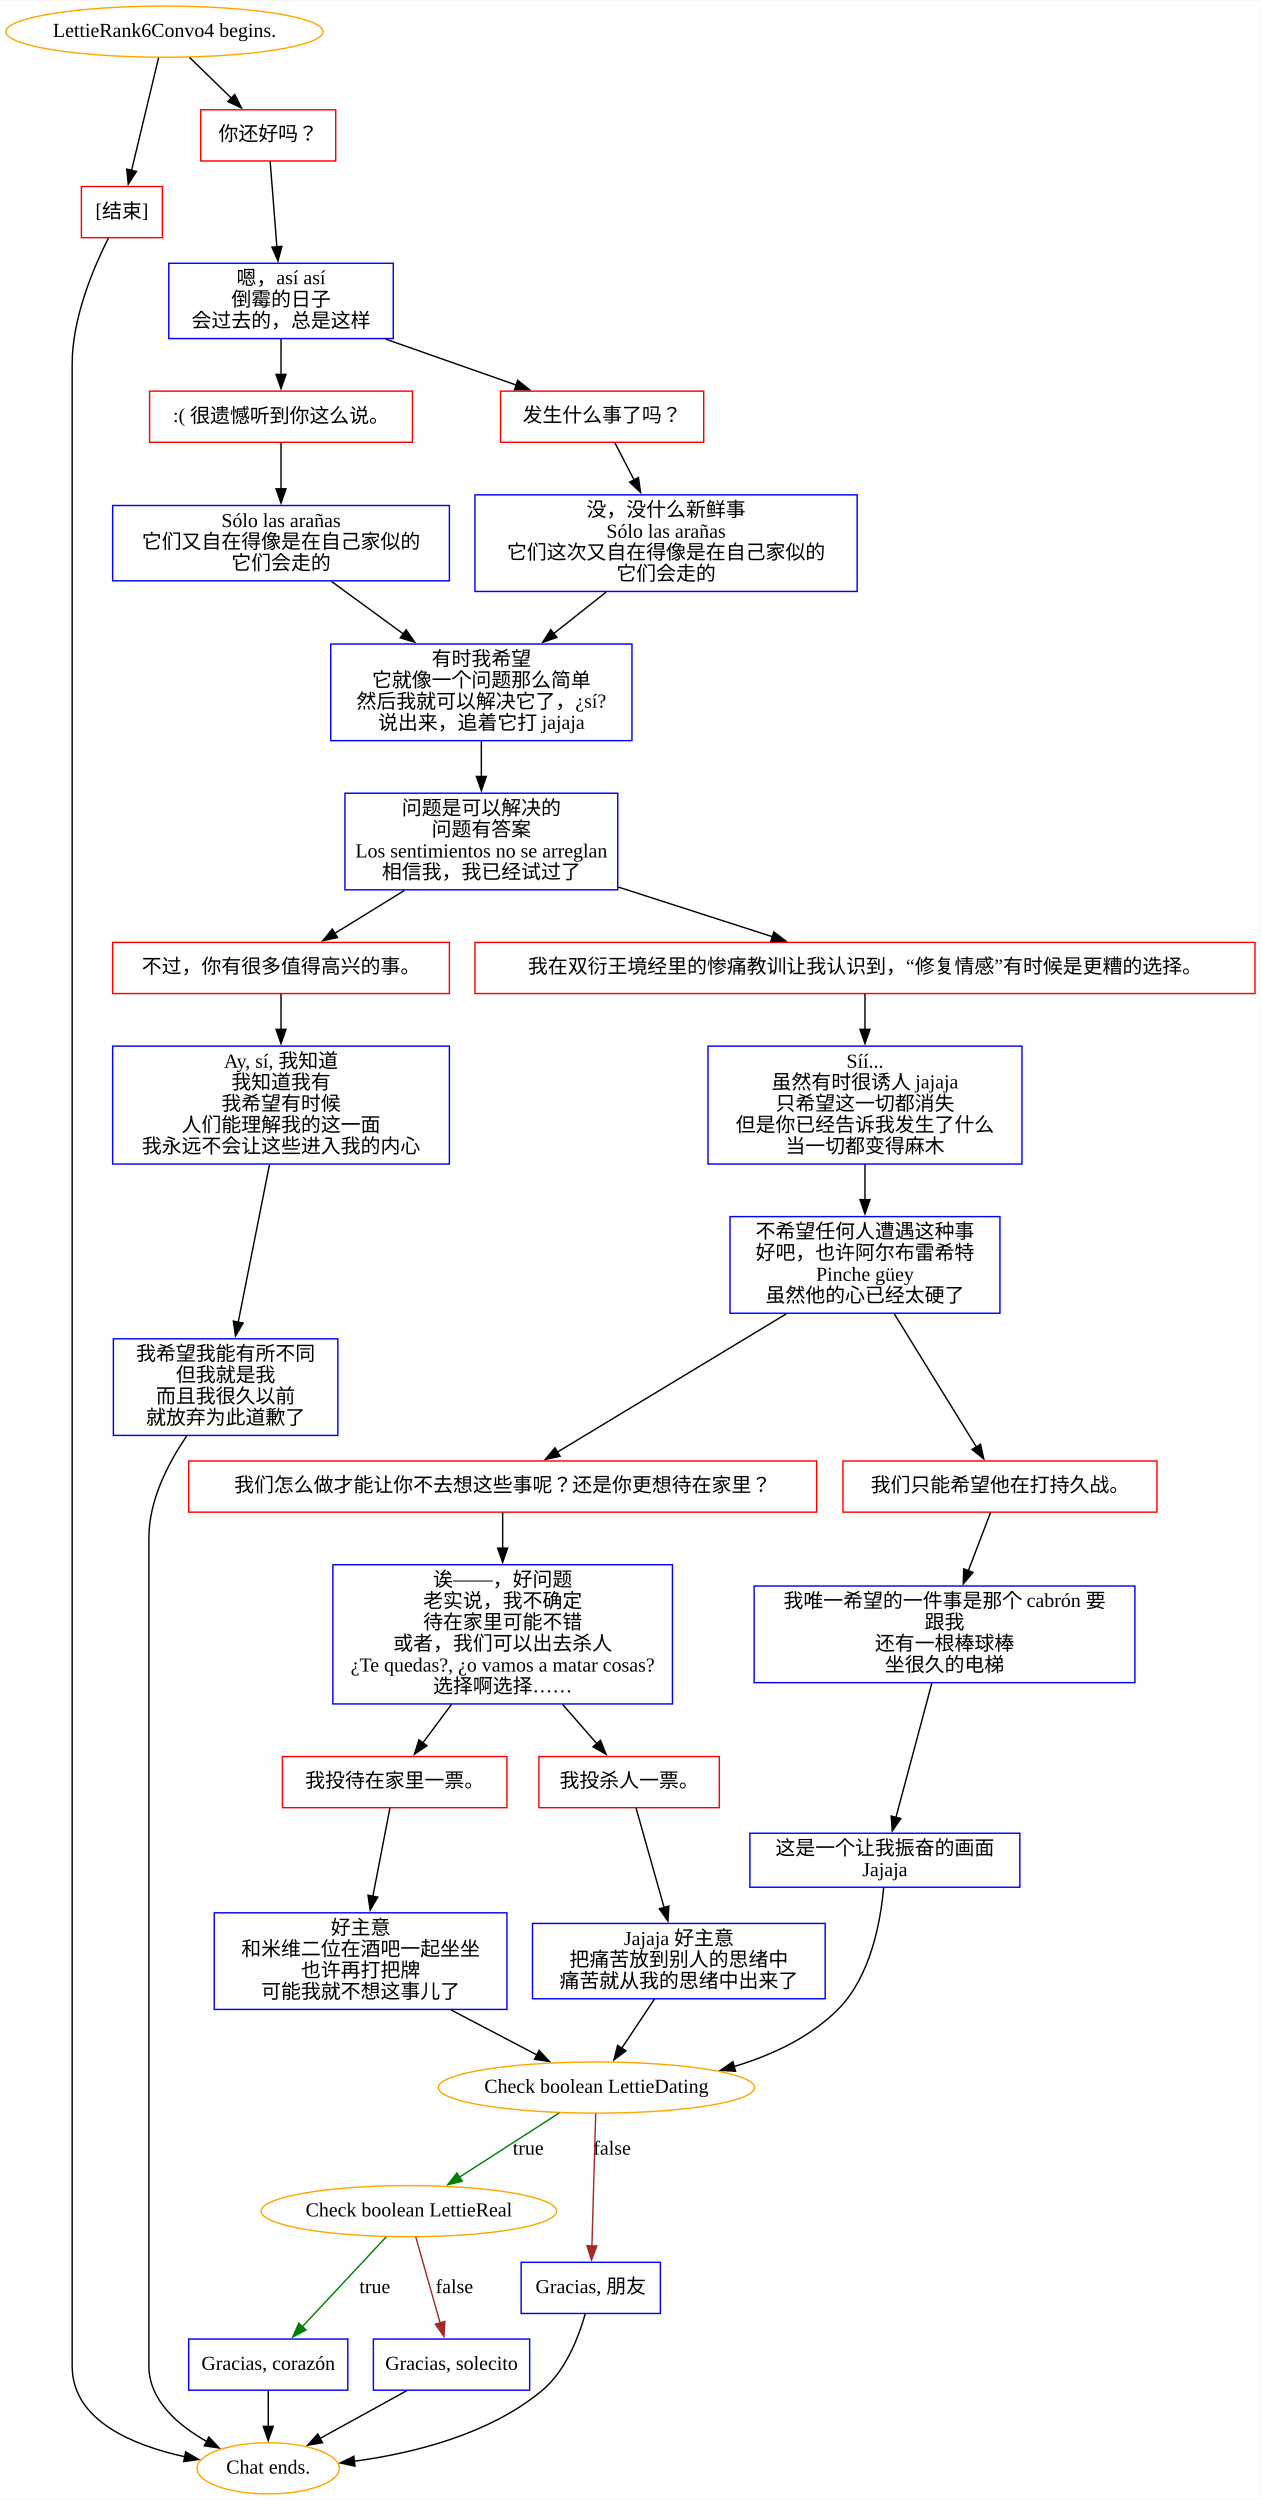
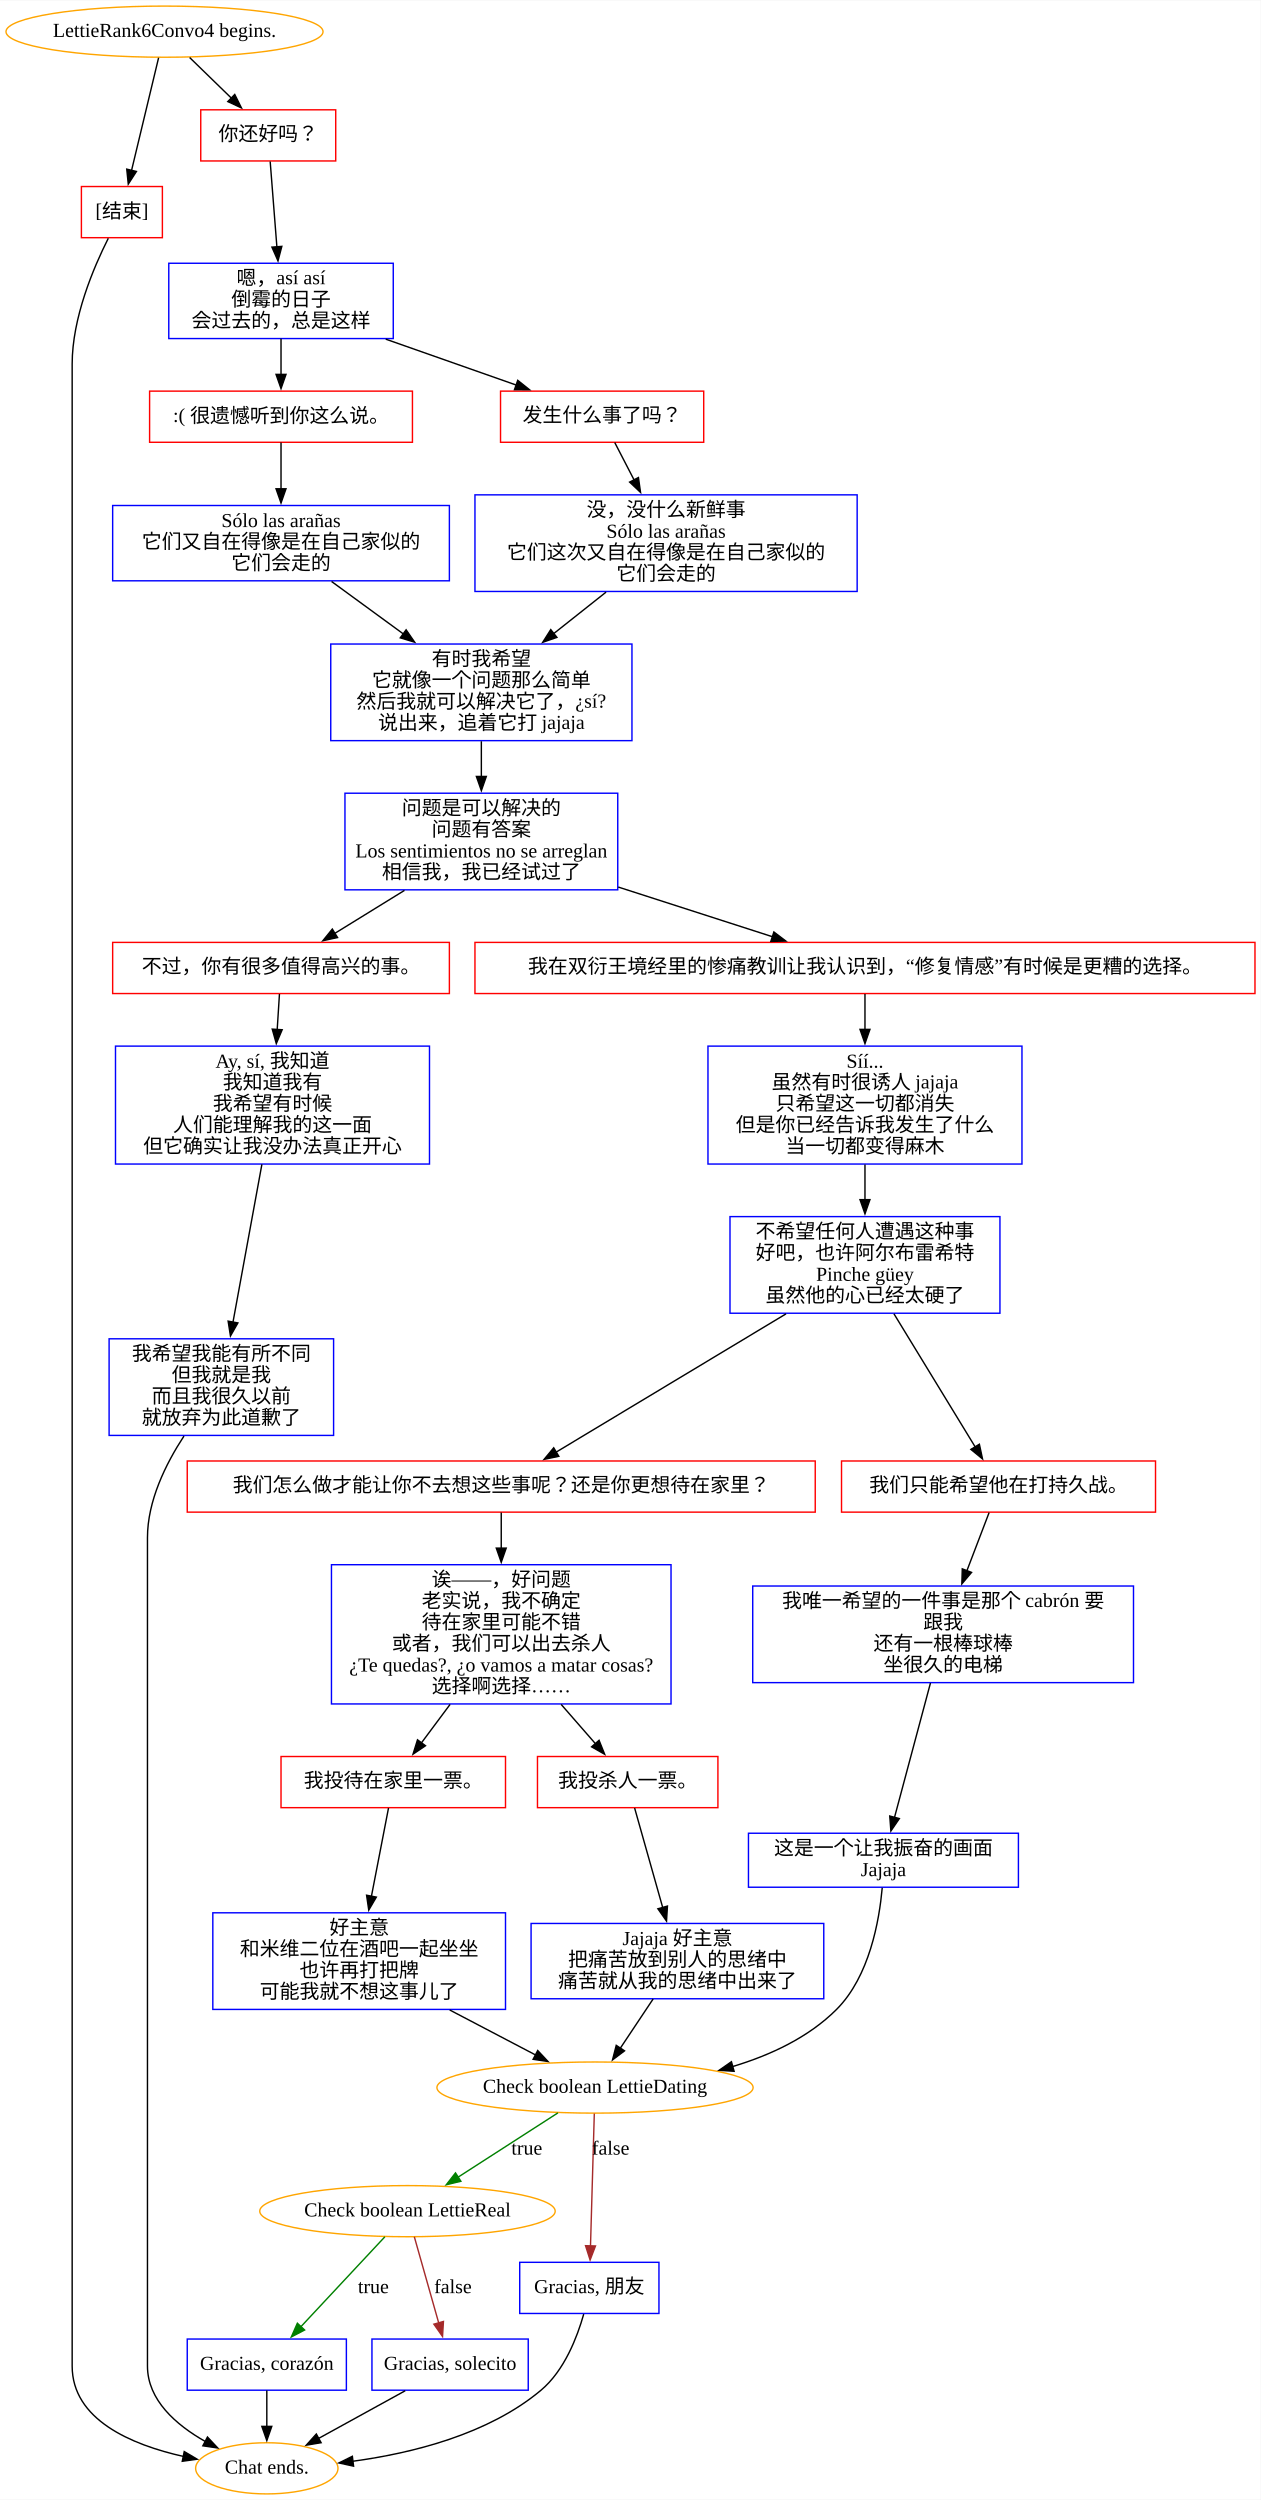
<svg xmlns="http://www.w3.org/2000/svg" width="887pt" height="1759pt" viewBox="0.00 0.00 887.29 1759.00">
  <g id="graph0" class="graph" transform="scale(1 1) rotate(0) translate(4 1755)">
    <polygon fill="white" stroke="none" points="-4,4 -4,-1755 883.29,-1755 883.29,4 -4,4" />
    <g id="node1" class="node">
      <ellipse fill="none" stroke="orange" cx="111.79" cy="-1733" rx="111.58" ry="18" />
      <text text-anchor="middle" x="111.79" y="-1729.3" font-family="Times New Roman,serif" font-size="14.00">LettieRank6Convo4 begins.</text>
    </g>
    <g id="node2" class="node">
      <polygon fill="none" stroke="red" points="110.29,-1624 53.29,-1624 53.29,-1588 110.29,-1588 110.29,-1624" />
      <text text-anchor="middle" x="81.79" y="-1602.3" font-family="Times New Roman,serif" font-size="14.00">[结束]</text>
    </g>
    <g id="edge1" class="edge">
      <path fill="none" stroke="black" d="M107.62,-1714.62C102.69,-1694.1 94.43,-1659.67 88.58,-1635.29" />
      <polygon fill="black" stroke="black" points="92.02,-1634.61 86.28,-1625.7 85.21,-1636.25 92.02,-1634.61" />
    </g>
    <g id="node3" class="node">
      <polygon fill="none" stroke="red" points="232.29,-1678 137.29,-1678 137.29,-1642 232.29,-1642 232.29,-1678" />
      <text text-anchor="middle" x="184.79" y="-1656.3" font-family="Times New Roman,serif" font-size="14.00">你还好吗？</text>
    </g>
    <g id="edge2" class="edge">
      <path fill="none" stroke="black" d="M129.46,-1714.81C138.27,-1706.24 149.1,-1695.71 158.83,-1686.24" />
      <polygon fill="black" stroke="black" points="161.22,-1688.81 165.94,-1679.33 156.33,-1683.79 161.22,-1688.81" />
    </g>
    <g id="node4" class="node">
-       <ellipse fill="none" stroke="orange" cx="184.79" cy="-18" rx="50.09" ry="18" />
-       <text text-anchor="middle" x="184.79" y="-14.3" font-family="Times New Roman,serif" font-size="14.00">Chat ends.</text>
+       <ellipse fill="none" stroke="orange" cx="183.79" cy="-18" rx="50.09" ry="18" />
+       <text text-anchor="middle" x="183.79" y="-14.3" font-family="Times New Roman,serif" font-size="14.00">Chat ends.</text>
    </g>
    <g id="edge3" class="edge">
-       <path fill="none" stroke="black" d="M72.23,-1587.58C61.86,-1567.03 46.79,-1531.56 46.79,-1499 46.79,-1499 46.79,-1499 46.79,-90 46.79,-51.99 88.7,-34.31 126.33,-26.1" />
-       <polygon fill="black" stroke="black" points="126.68,-29.6 135.81,-24.23 125.32,-22.73 126.68,-29.6" />
+       <path fill="none" stroke="black" d="M72.23,-1587.58C61.86,-1567.03 46.79,-1531.56 46.79,-1499 46.79,-1499 46.79,-1499 46.79,-90 46.79,-52.33 88.13,-34.62 125.39,-26.31" />
+       <polygon fill="black" stroke="black" points="125.67,-29.82 134.78,-24.41 124.28,-22.96 125.67,-29.82" />
    </g>
    <g id="node5" class="node">
      <polygon fill="none" stroke="blue" points="272.79,-1570 114.79,-1570 114.79,-1517 272.79,-1517 272.79,-1570" />
      <text text-anchor="middle" x="193.79" y="-1554.8" font-family="Times New Roman,serif" font-size="14.00">嗯，así así</text>
      <text text-anchor="middle" x="193.79" y="-1539.8" font-family="Times New Roman,serif" font-size="14.00">倒霉的日子</text>
      <text text-anchor="middle" x="193.79" y="-1524.8" font-family="Times New Roman,serif" font-size="14.00">会过去的，总是这样</text>
    </g>
    <g id="edge4" class="edge">
      <path fill="none" stroke="black" d="M186.16,-1641.61C187.41,-1625.71 189.3,-1601.67 190.88,-1581.49" />
      <polygon fill="black" stroke="black" points="194.36,-1581.89 191.66,-1571.65 187.38,-1581.35 194.36,-1581.89" />
    </g>
    <g id="node6" class="node">
      <polygon fill="none" stroke="red" points="286.29,-1480 101.29,-1480 101.29,-1444 286.29,-1444 286.29,-1480" />
      <text text-anchor="middle" x="193.79" y="-1458.3" font-family="Times New Roman,serif" font-size="14.00">:( 很遗憾听到你这么说。</text>
    </g>
    <g id="edge5" class="edge">
      <path fill="none" stroke="black" d="M193.79,-1516.91C193.79,-1508.86 193.79,-1499.91 193.79,-1491.66" />
      <polygon fill="black" stroke="black" points="197.29,-1491.77 193.79,-1481.77 190.29,-1491.77 197.29,-1491.77" />
    </g>
    <g id="node7" class="node">
      <polygon fill="none" stroke="red" points="491.29,-1480 348.29,-1480 348.29,-1444 491.29,-1444 491.29,-1480" />
      <text text-anchor="middle" x="419.79" y="-1458.3" font-family="Times New Roman,serif" font-size="14.00">发生什么事了吗？</text>
    </g>
    <g id="edge6" class="edge">
      <path fill="none" stroke="black" d="M267.48,-1516.58C297.29,-1506.09 331.27,-1494.14 359.56,-1484.19" />
      <polygon fill="black" stroke="black" points="360.4,-1487.6 368.68,-1480.98 358.08,-1481 360.4,-1487.6" />
    </g>
    <g id="node8" class="node">
      <polygon fill="none" stroke="blue" points="312.29,-1399.5 75.29,-1399.5 75.29,-1346.5 312.29,-1346.5 312.29,-1399.5" />
      <text text-anchor="middle" x="193.79" y="-1384.3" font-family="Times New Roman,serif" font-size="14.00">Sólo las arañas</text>
      <text text-anchor="middle" x="193.79" y="-1369.3" font-family="Times New Roman,serif" font-size="14.00">它们又自在得像是在自己家似的</text>
      <text text-anchor="middle" x="193.79" y="-1354.3" font-family="Times New Roman,serif" font-size="14.00">它们会走的</text>
    </g>
    <g id="edge7" class="edge">
      <path fill="none" stroke="black" d="M193.79,-1443.81C193.79,-1434.48 193.79,-1422.55 193.79,-1411.21" />
      <polygon fill="black" stroke="black" points="197.29,-1411.25 193.79,-1401.25 190.29,-1411.25 197.29,-1411.25" />
    </g>
    <g id="node9" class="node">
      <polygon fill="none" stroke="blue" points="599.29,-1407 330.29,-1407 330.29,-1339 599.29,-1339 599.29,-1407" />
      <text text-anchor="middle" x="464.79" y="-1391.8" font-family="Times New Roman,serif" font-size="14.00">没，没什么新鲜事 </text>
      <text text-anchor="middle" x="464.79" y="-1376.8" font-family="Times New Roman,serif" font-size="14.00">Sólo las arañas </text>
      <text text-anchor="middle" x="464.79" y="-1361.8" font-family="Times New Roman,serif" font-size="14.00">它们这次又自在得像是在自己家似的 </text>
      <text text-anchor="middle" x="464.79" y="-1346.8" font-family="Times New Roman,serif" font-size="14.00">它们会走的</text>
    </g>
    <g id="edge8" class="edge">
      <path fill="none" stroke="black" d="M428.68,-1443.81C432.63,-1436.17 437.48,-1426.8 442.32,-1417.44" />
      <polygon fill="black" stroke="black" points="445.35,-1419.19 446.84,-1408.7 439.14,-1415.98 445.35,-1419.19" />
    </g>
    <g id="node10" class="node">
      <polygon fill="none" stroke="blue" points="440.79,-1302 228.79,-1302 228.79,-1234 440.79,-1234 440.79,-1302" />
      <text text-anchor="middle" x="334.79" y="-1286.8" font-family="Times New Roman,serif" font-size="14.00">有时我希望</text>
      <text text-anchor="middle" x="334.79" y="-1271.8" font-family="Times New Roman,serif" font-size="14.00">它就像一个问题那么简单</text>
      <text text-anchor="middle" x="334.79" y="-1256.8" font-family="Times New Roman,serif" font-size="14.00">然后我就可以解决它了，¿sí?</text>
      <text text-anchor="middle" x="334.79" y="-1241.8" font-family="Times New Roman,serif" font-size="14.00">说出来，追着它打 jajaja</text>
    </g>
    <g id="edge9" class="edge">
      <path fill="none" stroke="black" d="M229.37,-1346.01C244.65,-1334.85 262.86,-1321.54 279.81,-1309.16" />
      <polygon fill="black" stroke="black" points="281.84,-1312.01 287.85,-1303.29 277.71,-1306.36 281.84,-1312.01" />
    </g>
    <g id="edge10" class="edge">
      <path fill="none" stroke="black" d="M422.58,-1338.56C410.77,-1329.2 397.81,-1318.93 385.56,-1309.22" />
      <polygon fill="black" stroke="black" points="387.98,-1306.68 377.97,-1303.21 383.64,-1312.17 387.98,-1306.68" />
    </g>
    <g id="node11" class="node">
      <polygon fill="none" stroke="blue" points="430.79,-1197 238.79,-1197 238.79,-1129 430.79,-1129 430.79,-1197" />
      <text text-anchor="middle" x="334.79" y="-1181.8" font-family="Times New Roman,serif" font-size="14.00">问题是可以解决的</text>
      <text text-anchor="middle" x="334.79" y="-1166.8" font-family="Times New Roman,serif" font-size="14.00">问题有答案</text>
      <text text-anchor="middle" x="334.79" y="-1151.8" font-family="Times New Roman,serif" font-size="14.00">Los sentimientos no se arreglan</text>
      <text text-anchor="middle" x="334.79" y="-1136.8" font-family="Times New Roman,serif" font-size="14.00">相信我，我已经试过了</text>
    </g>
    <g id="edge11" class="edge">
      <path fill="none" stroke="black" d="M334.79,-1233.56C334.79,-1225.65 334.79,-1217.1 334.79,-1208.78" />
      <polygon fill="black" stroke="black" points="338.29,-1208.79 334.79,-1198.79 331.29,-1208.79 338.29,-1208.79" />
    </g>
    <g id="node12" class="node">
      <polygon fill="none" stroke="red" points="312.29,-1092 75.29,-1092 75.29,-1056 312.29,-1056 312.29,-1092" />
      <text text-anchor="middle" x="193.79" y="-1070.3" font-family="Times New Roman,serif" font-size="14.00">不过，你有很多值得高兴的事。</text>
    </g>
    <g id="edge12" class="edge">
      <path fill="none" stroke="black" d="M280.68,-1128.61C264.24,-1118.47 246.55,-1107.55 231.44,-1098.23" />
      <polygon fill="black" stroke="black" points="233.57,-1095.43 223.22,-1093.16 229.89,-1101.39 233.57,-1095.43" />
    </g>
    <g id="node13" class="node">
      <polygon fill="none" stroke="red" points="879.29,-1092 330.29,-1092 330.29,-1056 879.29,-1056 879.29,-1092" />
      <text text-anchor="middle" x="604.79" y="-1070.3" font-family="Times New Roman,serif" font-size="14.00">我在双衍王境经里的惨痛教训让我认识到，“修复情感”有时候是更糟的选择。</text>
    </g>
    <g id="edge13" class="edge">
      <path fill="none" stroke="black" d="M431.12,-1130.96C467.18,-1119.34 507.26,-1106.43 539.82,-1095.94" />
      <polygon fill="black" stroke="black" points="540.67,-1099.34 549.11,-1092.94 538.52,-1092.68 540.67,-1099.34" />
    </g>
    <g id="node14" class="node">
-       <polygon fill="none" stroke="blue" points="312.29,-1019 75.29,-1019 75.29,-936 312.29,-936 312.29,-1019" />
-       <text text-anchor="middle" x="193.79" y="-1003.8" font-family="Times New Roman,serif" font-size="14.00">Ay, sí, 我知道- </text>
-       <text text-anchor="middle" x="193.79" y="-988.8" font-family="Times New Roman,serif" font-size="14.00">我知道我有- </text>
-       <text text-anchor="middle" x="193.79" y="-973.8" font-family="Times New Roman,serif" font-size="14.00">我希望有时候- </text>
-       <text text-anchor="middle" x="193.79" y="-958.8" font-family="Times New Roman,serif" font-size="14.00">人们能理解我的这一面- </text>
-       <text text-anchor="middle" x="193.79" y="-943.8" font-family="Times New Roman,serif" font-size="14.00">我永远不会让这些进入我的内心</text>
+       <polygon fill="none" stroke="blue" points="298.29,-1019 77.29,-1019 77.29,-936 298.29,-936 298.29,-1019" />
+       <text text-anchor="middle" x="187.79" y="-1003.8" font-family="Times New Roman,serif" font-size="14.00">Ay, sí, 我知道+ </text>
+       <text text-anchor="middle" x="187.79" y="-988.8" font-family="Times New Roman,serif" font-size="14.00">我知道我有+ </text>
+       <text text-anchor="middle" x="187.79" y="-973.8" font-family="Times New Roman,serif" font-size="14.00">我希望有时候+ </text>
+       <text text-anchor="middle" x="187.79" y="-958.8" font-family="Times New Roman,serif" font-size="14.00">人们能理解我的这一面+ </text>
+       <text text-anchor="middle" x="187.79" y="-943.8" font-family="Times New Roman,serif" font-size="14.00">但它确实让我没办法真正开心</text>
    </g>
    <g id="edge14" class="edge">
-       <path fill="none" stroke="black" d="M193.79,-1055.67C193.79,-1048.47 193.79,-1039.71 193.79,-1030.7" />
-       <polygon fill="black" stroke="black" points="197.29,-1030.78 193.79,-1020.78 190.29,-1030.78 197.29,-1030.78" />
+       <path fill="none" stroke="black" d="M192.69,-1055.67C192.23,-1048.47 191.68,-1039.71 191.1,-1030.7" />
+       <polygon fill="black" stroke="black" points="194.6,-1030.53 190.47,-1020.77 187.61,-1030.97 194.6,-1030.53" />
    </g>
    <g id="node15" class="node">
      <polygon fill="none" stroke="blue" points="715.29,-1019 494.29,-1019 494.29,-936 715.29,-936 715.29,-1019" />
      <text text-anchor="middle" x="604.79" y="-1003.8" font-family="Times New Roman,serif" font-size="14.00">Síí...</text>
      <text text-anchor="middle" x="604.79" y="-988.8" font-family="Times New Roman,serif" font-size="14.00">虽然有时很诱人 jajaja</text>
      <text text-anchor="middle" x="604.79" y="-973.8" font-family="Times New Roman,serif" font-size="14.00">只希望这一切都消失</text>
      <text text-anchor="middle" x="604.79" y="-958.8" font-family="Times New Roman,serif" font-size="14.00">但是你已经告诉我发生了什么</text>
      <text text-anchor="middle" x="604.79" y="-943.8" font-family="Times New Roman,serif" font-size="14.00">当一切都变得麻木</text>
    </g>
    <g id="edge15" class="edge">
      <path fill="none" stroke="black" d="M604.79,-1055.67C604.79,-1048.47 604.79,-1039.71 604.79,-1030.7" />
      <polygon fill="black" stroke="black" points="608.29,-1030.78 604.79,-1020.78 601.29,-1030.78 608.29,-1030.78" />
    </g>
    <g id="node16" class="node">
-       <polygon fill="none" stroke="blue" points="233.79,-813 75.79,-813 75.79,-745 233.79,-745 233.79,-813" />
-       <text text-anchor="middle" x="154.79" y="-797.8" font-family="Times New Roman,serif" font-size="14.00">我希望我能有所不同- </text>
-       <text text-anchor="middle" x="154.79" y="-782.8" font-family="Times New Roman,serif" font-size="14.00">但我就是我- </text>
-       <text text-anchor="middle" x="154.79" y="-767.8" font-family="Times New Roman,serif" font-size="14.00">而且我很久以前- </text>
-       <text text-anchor="middle" x="154.79" y="-752.8" font-family="Times New Roman,serif" font-size="14.00">就放弃为此道歉了</text>
+       <polygon fill="none" stroke="blue" points="230.79,-813 72.79,-813 72.79,-745 230.79,-745 230.79,-813" />
+       <text text-anchor="middle" x="151.79" y="-797.8" font-family="Times New Roman,serif" font-size="14.00">我希望我能有所不同+ </text>
+       <text text-anchor="middle" x="151.79" y="-782.8" font-family="Times New Roman,serif" font-size="14.00">但我就是我+ </text>
+       <text text-anchor="middle" x="151.79" y="-767.8" font-family="Times New Roman,serif" font-size="14.00">而且我很久以前+ </text>
+       <text text-anchor="middle" x="151.79" y="-752.8" font-family="Times New Roman,serif" font-size="14.00">就放弃为此道歉了</text>
    </g>
    <g id="edge16" class="edge">
-       <path fill="none" stroke="black" d="M185.71,-935.79C179.28,-903.41 170.3,-858.15 163.67,-824.76" />
-       <polygon fill="black" stroke="black" points="167.11,-824.1 161.73,-814.97 160.24,-825.46 167.11,-824.1" />
+       <path fill="none" stroke="black" d="M180.33,-935.79C174.4,-903.41 166.11,-858.15 159.99,-824.76" />
+       <polygon fill="black" stroke="black" points="163.44,-824.18 158.2,-814.97 156.56,-825.44 163.44,-824.18" />
    </g>
    <g id="node17" class="node">
      <polygon fill="none" stroke="blue" points="699.79,-899 509.79,-899 509.79,-831 699.79,-831 699.79,-899" />
      <text text-anchor="middle" x="604.79" y="-883.8" font-family="Times New Roman,serif" font-size="14.00">不希望任何人遭遇这种事</text>
      <text text-anchor="middle" x="604.79" y="-868.8" font-family="Times New Roman,serif" font-size="14.00">好吧，也许阿尔布雷希特</text>
      <text text-anchor="middle" x="604.79" y="-853.8" font-family="Times New Roman,serif" font-size="14.00">Pinche güey</text>
      <text text-anchor="middle" x="604.79" y="-838.8" font-family="Times New Roman,serif" font-size="14.00">虽然他的心已经太硬了</text>
    </g>
    <g id="edge17" class="edge">
      <path fill="none" stroke="black" d="M604.79,-935.67C604.79,-927.56 604.79,-919.01 604.79,-910.78" />
      <polygon fill="black" stroke="black" points="608.29,-910.95 604.79,-900.95 601.29,-910.95 608.29,-910.95" />
    </g>
    <g id="edge18" class="edge">
-       <path fill="none" stroke="black" d="M127.47,-744.72C114.08,-725.08 100.79,-699.03 100.79,-673 100.79,-673 100.79,-673 100.79,-90 100.79,-66.04 120.97,-48.51 141.54,-36.87" />
-       <polygon fill="black" stroke="black" points="143.01,-40.05 150.25,-32.32 139.77,-33.85 143.01,-40.05" />
+       <path fill="none" stroke="black" d="M125.49,-744.56C112.59,-724.88 99.79,-698.83 99.79,-673 99.79,-673 99.79,-673 99.79,-90 99.79,-66.04 119.97,-48.51 140.54,-36.87" />
+       <polygon fill="black" stroke="black" points="142.01,-40.05 149.25,-32.32 138.77,-33.85 142.01,-40.05" />
    </g>
    <g id="node18" class="node">
-       <polygon fill="none" stroke="red" points="570.79,-727 128.79,-727 128.79,-691 570.79,-691 570.79,-727" />
-       <text text-anchor="middle" x="349.79" y="-705.3" font-family="Times New Roman,serif" font-size="14.00">我们怎么做才能让你不去想这些事呢？还是你更想待在家里？</text>
+       <polygon fill="none" stroke="red" points="569.79,-727 127.79,-727 127.79,-691 569.79,-691 569.79,-727" />
+       <text text-anchor="middle" x="348.79" y="-705.3" font-family="Times New Roman,serif" font-size="14.00">我们怎么做才能让你不去想这些事呢？还是你更想待在家里？</text>
    </g>
    <g id="edge19" class="edge">
-       <path fill="none" stroke="black" d="M549.46,-830.58C500.78,-801.18 431.16,-759.14 388.3,-733.26" />
-       <polygon fill="black" stroke="black" points="390.2,-730.32 379.83,-728.14 386.58,-736.31 390.2,-730.32" />
+       <path fill="none" stroke="black" d="M549.24,-830.58C500.37,-801.18 430.48,-759.14 387.45,-733.26" />
+       <polygon fill="black" stroke="black" points="389.32,-730.3 378.95,-728.14 385.71,-736.29 389.32,-730.3" />
    </g>
    <g id="node19" class="node">
-       <polygon fill="none" stroke="red" points="810.29,-727 589.29,-727 589.29,-691 810.29,-691 810.29,-727" />
-       <text text-anchor="middle" x="699.79" y="-705.3" font-family="Times New Roman,serif" font-size="14.00">我们只能希望他在打持久战。</text>
+       <polygon fill="none" stroke="red" points="809.29,-727 588.29,-727 588.29,-691 809.29,-691 809.29,-727" />
+       <text text-anchor="middle" x="698.79" y="-705.3" font-family="Times New Roman,serif" font-size="14.00">我们只能希望他在打持久战。</text>
    </g>
    <g id="edge20" class="edge">
-       <path fill="none" stroke="black" d="M625.4,-830.58C642.75,-802.47 667.22,-762.8 683.29,-736.75" />
-       <polygon fill="black" stroke="black" points="686.14,-738.79 688.41,-728.44 680.19,-735.11 686.14,-738.79" />
+       <path fill="none" stroke="black" d="M625.19,-830.58C642.35,-802.47 666.56,-762.8 682.46,-736.75" />
+       <polygon fill="black" stroke="black" points="685.31,-738.8 687.53,-728.44 679.33,-735.16 685.31,-738.8" />
    </g>
    <g id="node20" class="node">
-       <polygon fill="none" stroke="blue" points="469.29,-654 230.29,-654 230.29,-556 469.29,-556 469.29,-654" />
-       <text text-anchor="middle" x="349.79" y="-638.8" font-family="Times New Roman,serif" font-size="14.00">诶——，好问题- </text>
-       <text text-anchor="middle" x="349.79" y="-623.8" font-family="Times New Roman,serif" font-size="14.00">老实说，我不确定- </text>
-       <text text-anchor="middle" x="349.79" y="-608.8" font-family="Times New Roman,serif" font-size="14.00">待在家里可能不错 - </text>
-       <text text-anchor="middle" x="349.79" y="-593.8" font-family="Times New Roman,serif" font-size="14.00">或者，我们可以出去杀人- </text>
-       <text text-anchor="middle" x="349.79" y="-578.8" font-family="Times New Roman,serif" font-size="14.00">¿Te quedas?, ¿o vamos a matar cosas? - </text>
-       <text text-anchor="middle" x="349.79" y="-563.8" font-family="Times New Roman,serif" font-size="14.00">选择啊选择……</text>
+       <polygon fill="none" stroke="blue" points="468.29,-654 229.29,-654 229.29,-556 468.29,-556 468.29,-654" />
+       <text text-anchor="middle" x="348.79" y="-638.8" font-family="Times New Roman,serif" font-size="14.00">诶——，好问题+ </text>
+       <text text-anchor="middle" x="348.79" y="-623.8" font-family="Times New Roman,serif" font-size="14.00">老实说，我不确定+ </text>
+       <text text-anchor="middle" x="348.79" y="-608.8" font-family="Times New Roman,serif" font-size="14.00">待在家里可能不错 + </text>
+       <text text-anchor="middle" x="348.79" y="-593.8" font-family="Times New Roman,serif" font-size="14.00">或者，我们可以出去杀人+ </text>
+       <text text-anchor="middle" x="348.79" y="-578.8" font-family="Times New Roman,serif" font-size="14.00">¿Te quedas?, ¿o vamos a matar cosas? + </text>
+       <text text-anchor="middle" x="348.79" y="-563.8" font-family="Times New Roman,serif" font-size="14.00">选择啊选择……</text>
    </g>
    <g id="edge21" class="edge">
-       <path fill="none" stroke="black" d="M349.79,-690.7C349.79,-683.5 349.79,-674.69 349.79,-665.5" />
-       <polygon fill="black" stroke="black" points="353.29,-665.7 349.79,-655.7 346.29,-665.7 353.29,-665.7" />
+       <path fill="none" stroke="black" d="M348.79,-690.7C348.79,-683.5 348.79,-674.69 348.79,-665.5" />
+       <polygon fill="black" stroke="black" points="352.29,-665.7 348.79,-655.7 345.29,-665.7 352.29,-665.7" />
    </g>
    <g id="node21" class="node">
-       <polygon fill="none" stroke="blue" points="794.79,-639 526.79,-639 526.79,-571 794.79,-571 794.79,-639" />
-       <text text-anchor="middle" x="660.79" y="-623.8" font-family="Times New Roman,serif" font-size="14.00">我唯一希望的一件事是那个 cabrón 要- </text>
-       <text text-anchor="middle" x="660.79" y="-608.8" font-family="Times New Roman,serif" font-size="14.00">跟我- </text>
-       <text text-anchor="middle" x="660.79" y="-593.8" font-family="Times New Roman,serif" font-size="14.00">还有一根棒球棒- </text>
-       <text text-anchor="middle" x="660.79" y="-578.8" font-family="Times New Roman,serif" font-size="14.00">坐很久的电梯</text>
+       <polygon fill="none" stroke="blue" points="793.79,-639 525.79,-639 525.79,-571 793.79,-571 793.79,-639" />
+       <text text-anchor="middle" x="659.79" y="-623.8" font-family="Times New Roman,serif" font-size="14.00">我唯一希望的一件事是那个 cabrón 要+ </text>
+       <text text-anchor="middle" x="659.79" y="-608.8" font-family="Times New Roman,serif" font-size="14.00">跟我+ </text>
+       <text text-anchor="middle" x="659.79" y="-593.8" font-family="Times New Roman,serif" font-size="14.00">还有一根棒球棒+ </text>
+       <text text-anchor="middle" x="659.79" y="-578.8" font-family="Times New Roman,serif" font-size="14.00">坐很久的电梯</text>
    </g>
    <g id="edge22" class="edge">
-       <path fill="none" stroke="black" d="M693.17,-690.7C688.84,-679.35 682.96,-663.99 677.41,-649.45" />
-       <polygon fill="black" stroke="black" points="680.82,-648.59 673.98,-640.5 674.28,-651.09 680.82,-648.59" />
+       <path fill="none" stroke="black" d="M692.17,-690.7C687.84,-679.35 681.96,-663.99 676.41,-649.45" />
+       <polygon fill="black" stroke="black" points="679.82,-648.59 672.98,-640.5 673.28,-651.09 679.82,-648.59" />
    </g>
    <g id="node22" class="node">
-       <polygon fill="none" stroke="red" points="352.79,-519 194.79,-519 194.79,-483 352.79,-483 352.79,-519" />
-       <text text-anchor="middle" x="273.79" y="-497.3" font-family="Times New Roman,serif" font-size="14.00">我投待在家里一票。</text>
+       <polygon fill="none" stroke="red" points="351.79,-519 193.79,-519 193.79,-483 351.79,-483 351.79,-519" />
+       <text text-anchor="middle" x="272.79" y="-497.3" font-family="Times New Roman,serif" font-size="14.00">我投待在家里一票。</text>
    </g>
    <g id="edge23" class="edge">
-       <path fill="none" stroke="black" d="M313.79,-555.69C306.84,-546.36 299.81,-536.92 293.61,-528.6" />
-       <polygon fill="black" stroke="black" points="296.47,-526.58 287.69,-520.65 290.85,-530.76 296.47,-526.58" />
+       <path fill="none" stroke="black" d="M312.79,-555.69C305.84,-546.36 298.81,-536.92 292.61,-528.6" />
+       <polygon fill="black" stroke="black" points="295.47,-526.58 286.69,-520.65 289.85,-530.76 295.47,-526.58" />
    </g>
    <g id="node23" class="node">
-       <polygon fill="none" stroke="red" points="502.29,-519 375.29,-519 375.29,-483 502.29,-483 502.29,-519" />
-       <text text-anchor="middle" x="438.79" y="-497.3" font-family="Times New Roman,serif" font-size="14.00">我投杀人一票。</text>
+       <polygon fill="none" stroke="red" points="501.29,-519 374.29,-519 374.29,-483 501.29,-483 501.29,-519" />
+       <text text-anchor="middle" x="437.79" y="-497.3" font-family="Times New Roman,serif" font-size="14.00">我投杀人一票。</text>
    </g>
    <g id="edge24" class="edge">
-       <path fill="none" stroke="black" d="M391.94,-555.69C400.26,-546.16 408.68,-536.5 416.05,-528.06" />
-       <polygon fill="black" stroke="black" points="418.64,-530.41 422.58,-520.58 413.37,-525.81 418.64,-530.41" />
+       <path fill="none" stroke="black" d="M390.94,-555.69C399.26,-546.16 407.68,-536.5 415.05,-528.06" />
+       <polygon fill="black" stroke="black" points="417.64,-530.41 421.58,-520.58 412.37,-525.81 417.64,-530.41" />
    </g>
    <g id="node24" class="node">
-       <polygon fill="none" stroke="blue" points="713.79,-465 523.79,-465 523.79,-427 713.79,-427 713.79,-465" />
-       <text text-anchor="middle" x="618.79" y="-449.8" font-family="Times New Roman,serif" font-size="14.00">这是一个让我振奋的画面- </text>
-       <text text-anchor="middle" x="618.79" y="-434.8" font-family="Times New Roman,serif" font-size="14.00">Jajaja</text>
+       <polygon fill="none" stroke="blue" points="712.79,-465 522.79,-465 522.79,-427 712.79,-427 712.79,-465" />
+       <text text-anchor="middle" x="617.79" y="-449.8" font-family="Times New Roman,serif" font-size="14.00">这是一个让我振奋的画面+ </text>
+       <text text-anchor="middle" x="617.79" y="-434.8" font-family="Times New Roman,serif" font-size="14.00">Jajaja</text>
    </g>
    <g id="edge25" class="edge">
-       <path fill="none" stroke="black" d="M651.88,-570.7C644.37,-542.63 633.74,-502.87 626.56,-476.06" />
-       <polygon fill="black" stroke="black" points="629.99,-475.31 624.02,-466.56 623.23,-477.12 629.99,-475.31" />
+       <path fill="none" stroke="black" d="M650.88,-570.7C643.37,-542.63 632.74,-502.87 625.56,-476.06" />
+       <polygon fill="black" stroke="black" points="628.99,-475.31 623.02,-466.56 622.23,-477.12 628.99,-475.31" />
    </g>
    <g id="node25" class="node">
-       <polygon fill="none" stroke="blue" points="352.79,-409 146.79,-409 146.79,-341 352.79,-341 352.79,-409" />
-       <text text-anchor="middle" x="249.79" y="-393.8" font-family="Times New Roman,serif" font-size="14.00">好主意- </text>
-       <text text-anchor="middle" x="249.79" y="-378.8" font-family="Times New Roman,serif" font-size="14.00">和米维二位在酒吧一起坐坐- </text>
-       <text text-anchor="middle" x="249.79" y="-363.8" font-family="Times New Roman,serif" font-size="14.00">也许再打把牌- </text>
-       <text text-anchor="middle" x="249.79" y="-348.8" font-family="Times New Roman,serif" font-size="14.00">可能我就不想这事儿了</text>
+       <polygon fill="none" stroke="blue" points="351.79,-409 145.79,-409 145.79,-341 351.79,-341 351.79,-409" />
+       <text text-anchor="middle" x="248.79" y="-393.8" font-family="Times New Roman,serif" font-size="14.00">好主意+ </text>
+       <text text-anchor="middle" x="248.79" y="-378.8" font-family="Times New Roman,serif" font-size="14.00">和米维二位在酒吧一起坐坐+ </text>
+       <text text-anchor="middle" x="248.79" y="-363.8" font-family="Times New Roman,serif" font-size="14.00">也许再打把牌+ </text>
+       <text text-anchor="middle" x="248.79" y="-348.8" font-family="Times New Roman,serif" font-size="14.00">可能我就不想这事儿了</text>
    </g>
    <g id="edge26" class="edge">
-       <path fill="none" stroke="black" d="M270.45,-482.76C267.35,-466.74 262.6,-442.18 258.43,-420.66" />
-       <polygon fill="black" stroke="black" points="261.88,-420.05 256.54,-410.9 255.01,-421.38 261.88,-420.05" />
+       <path fill="none" stroke="black" d="M269.45,-482.76C266.35,-466.74 261.6,-442.18 257.43,-420.66" />
+       <polygon fill="black" stroke="black" points="260.88,-420.05 255.54,-410.9 254.01,-421.38 260.88,-420.05" />
    </g>
    <g id="node26" class="node">
-       <polygon fill="none" stroke="blue" points="576.79,-401.5 370.79,-401.5 370.79,-348.5 576.79,-348.5 576.79,-401.5" />
-       <text text-anchor="middle" x="473.79" y="-386.3" font-family="Times New Roman,serif" font-size="14.00">Jajaja 好主意- </text>
-       <text text-anchor="middle" x="473.79" y="-371.3" font-family="Times New Roman,serif" font-size="14.00">把痛苦放到别人的思绪中- </text>
-       <text text-anchor="middle" x="473.79" y="-356.3" font-family="Times New Roman,serif" font-size="14.00">痛苦就从我的思绪中出来了</text>
+       <polygon fill="none" stroke="blue" points="575.79,-401.5 369.79,-401.5 369.79,-348.5 575.79,-348.5 575.79,-401.5" />
+       <text text-anchor="middle" x="472.79" y="-386.3" font-family="Times New Roman,serif" font-size="14.00">Jajaja 好主意+ </text>
+       <text text-anchor="middle" x="472.79" y="-371.3" font-family="Times New Roman,serif" font-size="14.00">把痛苦放到别人的思绪中+ </text>
+       <text text-anchor="middle" x="472.79" y="-356.3" font-family="Times New Roman,serif" font-size="14.00">痛苦就从我的思绪中出来了</text>
    </g>
    <g id="edge27" class="edge">
-       <path fill="none" stroke="black" d="M443.66,-482.76C448.76,-464.69 456.92,-435.75 463.47,-412.56" />
-       <polygon fill="black" stroke="black" points="466.77,-413.74 466.12,-403.17 460.04,-411.84 466.77,-413.74" />
+       <path fill="none" stroke="black" d="M442.66,-482.76C447.76,-464.69 455.92,-435.75 462.47,-412.56" />
+       <polygon fill="black" stroke="black" points="465.77,-413.74 465.12,-403.17 459.04,-411.84 465.77,-413.74" />
    </g>
    <g id="node27" class="node">
-       <ellipse fill="none" stroke="orange" cx="415.79" cy="-286" rx="111.28" ry="18" />
-       <text text-anchor="middle" x="415.79" y="-282.3" font-family="Times New Roman,serif" font-size="14.00">Check boolean LettieDating</text>
+       <ellipse fill="none" stroke="orange" cx="414.79" cy="-286" rx="111.28" ry="18" />
+       <text text-anchor="middle" x="414.79" y="-282.3" font-family="Times New Roman,serif" font-size="14.00">Check boolean LettieDating</text>
    </g>
    <g id="edge28" class="edge">
-       <path fill="none" stroke="black" d="M617.94,-426.6C615.88,-403.52 608.96,-364.18 585.79,-341 566.07,-321.27 539.17,-308.74 512.6,-300.78" />
-       <polygon fill="black" stroke="black" points="513.68,-297.45 503.11,-298.15 511.81,-304.2 513.68,-297.45" />
+       <path fill="none" stroke="black" d="M616.94,-426.6C614.88,-403.52 607.96,-364.18 584.79,-341 565.07,-321.27 538.17,-308.74 511.6,-300.78" />
+       <polygon fill="black" stroke="black" points="512.68,-297.45 502.11,-298.15 510.81,-304.2 512.68,-297.45" />
    </g>
    <g id="edge29" class="edge">
-       <path fill="none" stroke="black" d="M313.5,-340.61C333.77,-329.99 355.67,-318.51 373.98,-308.91" />
-       <polygon fill="black" stroke="black" points="375.46,-312.09 382.69,-304.35 372.21,-305.89 375.46,-312.09" />
+       <path fill="none" stroke="black" d="M312.5,-340.61C332.77,-329.99 354.67,-318.51 372.98,-308.91" />
+       <polygon fill="black" stroke="black" points="374.46,-312.09 381.69,-304.35 371.21,-305.89 374.46,-312.09" />
    </g>
    <g id="edge30" class="edge">
-       <path fill="none" stroke="black" d="M456.7,-348.37C449.44,-337.47 440.96,-324.76 433.62,-313.74" />
-       <polygon fill="black" stroke="black" points="436.56,-311.84 428.1,-305.46 430.73,-315.72 436.56,-311.84" />
+       <path fill="none" stroke="black" d="M455.7,-348.37C448.44,-337.47 439.96,-324.76 432.62,-313.74" />
+       <polygon fill="black" stroke="black" points="435.56,-311.84 427.1,-305.46 429.73,-315.72 435.56,-311.84" />
    </g>
    <g id="node28" class="node">
-       <ellipse fill="none" stroke="orange" cx="283.79" cy="-199" rx="103.98" ry="18" />
-       <text text-anchor="middle" x="283.79" y="-195.3" font-family="Times New Roman,serif" font-size="14.00">Check boolean LettieReal</text>
+       <ellipse fill="none" stroke="orange" cx="282.79" cy="-199" rx="103.98" ry="18" />
+       <text text-anchor="middle" x="282.79" y="-195.3" font-family="Times New Roman,serif" font-size="14.00">Check boolean LettieReal</text>
    </g>
    <g id="edge31" class="edge">
-       <path fill="none" stroke="green" d="M389.71,-268.21C369.55,-255.23 341.44,-237.12 319.24,-222.83" />
-       <polygon fill="green" stroke="green" points="321.39,-220.05 311.09,-217.58 317.6,-225.93 321.39,-220.05" />
-       <text text-anchor="middle" x="367.79" y="-238.8" font-family="Times New Roman,serif" font-size="14.00">true</text>
+       <path fill="none" stroke="green" d="M388.71,-268.21C368.55,-255.23 340.44,-237.12 318.24,-222.83" />
+       <polygon fill="green" stroke="green" points="320.39,-220.05 310.09,-217.58 316.6,-225.93 320.39,-220.05" />
+       <text text-anchor="middle" x="366.79" y="-238.8" font-family="Times New Roman,serif" font-size="14.00">true</text>
    </g>
    <g id="node29" class="node">
-       <polygon fill="none" stroke="blue" points="460.79,-163 362.79,-163 362.79,-127 460.79,-127 460.79,-163" />
-       <text text-anchor="middle" x="411.79" y="-141.3" font-family="Times New Roman,serif" font-size="14.00">Gracias, 朋友</text>
+       <polygon fill="none" stroke="blue" points="459.79,-163 361.79,-163 361.79,-127 459.79,-127 459.79,-163" />
+       <text text-anchor="middle" x="410.79" y="-141.3" font-family="Times New Roman,serif" font-size="14.00">Gracias, 朋友</text>
    </g>
    <g id="edge32" class="edge">
-       <path fill="none" stroke="brown" d="M415.29,-267.68C414.62,-244.35 413.42,-202.53 412.61,-174.53" />
-       <polygon fill="brown" stroke="brown" points="416.11,-174.51 412.33,-164.62 409.12,-174.71 416.11,-174.51" />
-       <text text-anchor="middle" x="426.79" y="-238.8" font-family="Times New Roman,serif" font-size="14.00">false</text>
+       <path fill="none" stroke="brown" d="M414.29,-267.68C413.62,-244.35 412.42,-202.53 411.61,-174.53" />
+       <polygon fill="brown" stroke="brown" points="415.11,-174.51 411.33,-164.62 408.12,-174.71 415.11,-174.51" />
+       <text text-anchor="middle" x="425.79" y="-238.8" font-family="Times New Roman,serif" font-size="14.00">false</text>
    </g>
    <g id="node30" class="node">
-       <polygon fill="none" stroke="blue" points="240.79,-109 128.79,-109 128.79,-73 240.79,-73 240.79,-109" />
-       <text text-anchor="middle" x="184.79" y="-87.3" font-family="Times New Roman,serif" font-size="14.00">Gracias, corazón</text>
+       <polygon fill="none" stroke="blue" points="239.79,-109 127.79,-109 127.79,-73 239.79,-73 239.79,-109" />
+       <text text-anchor="middle" x="183.79" y="-87.3" font-family="Times New Roman,serif" font-size="14.00">Gracias, corazón</text>
    </g>
    <g id="edge33" class="edge">
-       <path fill="none" stroke="green" d="M267.88,-180.97C251.89,-163.84 227.02,-137.22 208.66,-117.56" />
-       <polygon fill="green" stroke="green" points="211.4,-115.37 202.02,-110.45 206.29,-120.14 211.4,-115.37" />
-       <text text-anchor="middle" x="259.79" y="-141.3" font-family="Times New Roman,serif" font-size="14.00">true</text>
+       <path fill="none" stroke="green" d="M266.88,-180.97C250.89,-163.84 226.02,-137.22 207.66,-117.56" />
+       <polygon fill="green" stroke="green" points="210.4,-115.37 201.02,-110.45 205.29,-120.14 210.4,-115.37" />
+       <text text-anchor="middle" x="258.79" y="-141.3" font-family="Times New Roman,serif" font-size="14.00">true</text>
    </g>
    <g id="node31" class="node">
-       <polygon fill="none" stroke="blue" points="368.79,-109 258.79,-109 258.79,-73 368.79,-73 368.79,-109" />
-       <text text-anchor="middle" x="313.79" y="-87.3" font-family="Times New Roman,serif" font-size="14.00">Gracias, solecito</text>
+       <polygon fill="none" stroke="blue" points="367.79,-109 257.79,-109 257.79,-73 367.79,-73 367.79,-109" />
+       <text text-anchor="middle" x="312.79" y="-87.3" font-family="Times New Roman,serif" font-size="14.00">Gracias, solecito</text>
    </g>
    <g id="edge34" class="edge">
-       <path fill="none" stroke="brown" d="M288.61,-180.97C293.24,-164.61 300.32,-139.59 305.8,-120.24" />
-       <polygon fill="brown" stroke="brown" points="309.11,-121.37 308.47,-110.8 302.38,-119.47 309.11,-121.37" />
-       <text text-anchor="middle" x="315.79" y="-141.3" font-family="Times New Roman,serif" font-size="14.00">false</text>
+       <path fill="none" stroke="brown" d="M287.61,-180.97C292.24,-164.61 299.32,-139.59 304.8,-120.24" />
+       <polygon fill="brown" stroke="brown" points="308.11,-121.37 307.47,-110.8 301.38,-119.47 308.11,-121.37" />
+       <text text-anchor="middle" x="314.79" y="-141.3" font-family="Times New Roman,serif" font-size="14.00">false</text>
    </g>
    <g id="edge35" class="edge">
-       <path fill="none" stroke="black" d="M407.84,-126.55C403.29,-110.38 394.22,-86.8 377.79,-73 340.65,-41.81 286.73,-28.58 245.32,-22.99" />
-       <polygon fill="black" stroke="black" points="245.85,-19.53 235.5,-21.79 245,-26.48 245.85,-19.53" />
+       <path fill="none" stroke="black" d="M406.84,-126.55C402.29,-110.38 393.22,-86.8 376.79,-73 339.65,-41.81 285.73,-28.58 244.32,-22.99" />
+       <polygon fill="black" stroke="black" points="244.85,-19.53 234.5,-21.79 244,-26.48 244.85,-19.53" />
    </g>
    <g id="edge36" class="edge">
-       <path fill="none" stroke="black" d="M184.79,-72.81C184.79,-65.23 184.79,-56.1 184.79,-47.54" />
-       <polygon fill="black" stroke="black" points="188.29,-47.54 184.79,-37.54 181.29,-47.54 188.29,-47.54" />
+       <path fill="none" stroke="black" d="M183.79,-72.81C183.79,-65.23 183.79,-56.1 183.79,-47.54" />
+       <polygon fill="black" stroke="black" points="187.29,-47.54 183.79,-37.54 180.29,-47.54 187.29,-47.54" />
    </g>
    <g id="edge37" class="edge">
-       <path fill="none" stroke="black" d="M282.23,-72.63C263.77,-62.47 240.39,-49.6 221.15,-39.01" />
-       <polygon fill="black" stroke="black" points="223.01,-36.04 212.56,-34.29 219.64,-42.17 223.01,-36.04" />
+       <path fill="none" stroke="black" d="M281.23,-72.63C262.77,-62.47 239.39,-49.6 220.15,-39.01" />
+       <polygon fill="black" stroke="black" points="222.01,-36.04 211.56,-34.29 218.64,-42.17 222.01,-36.04" />
    </g>
  </g>
</svg>
